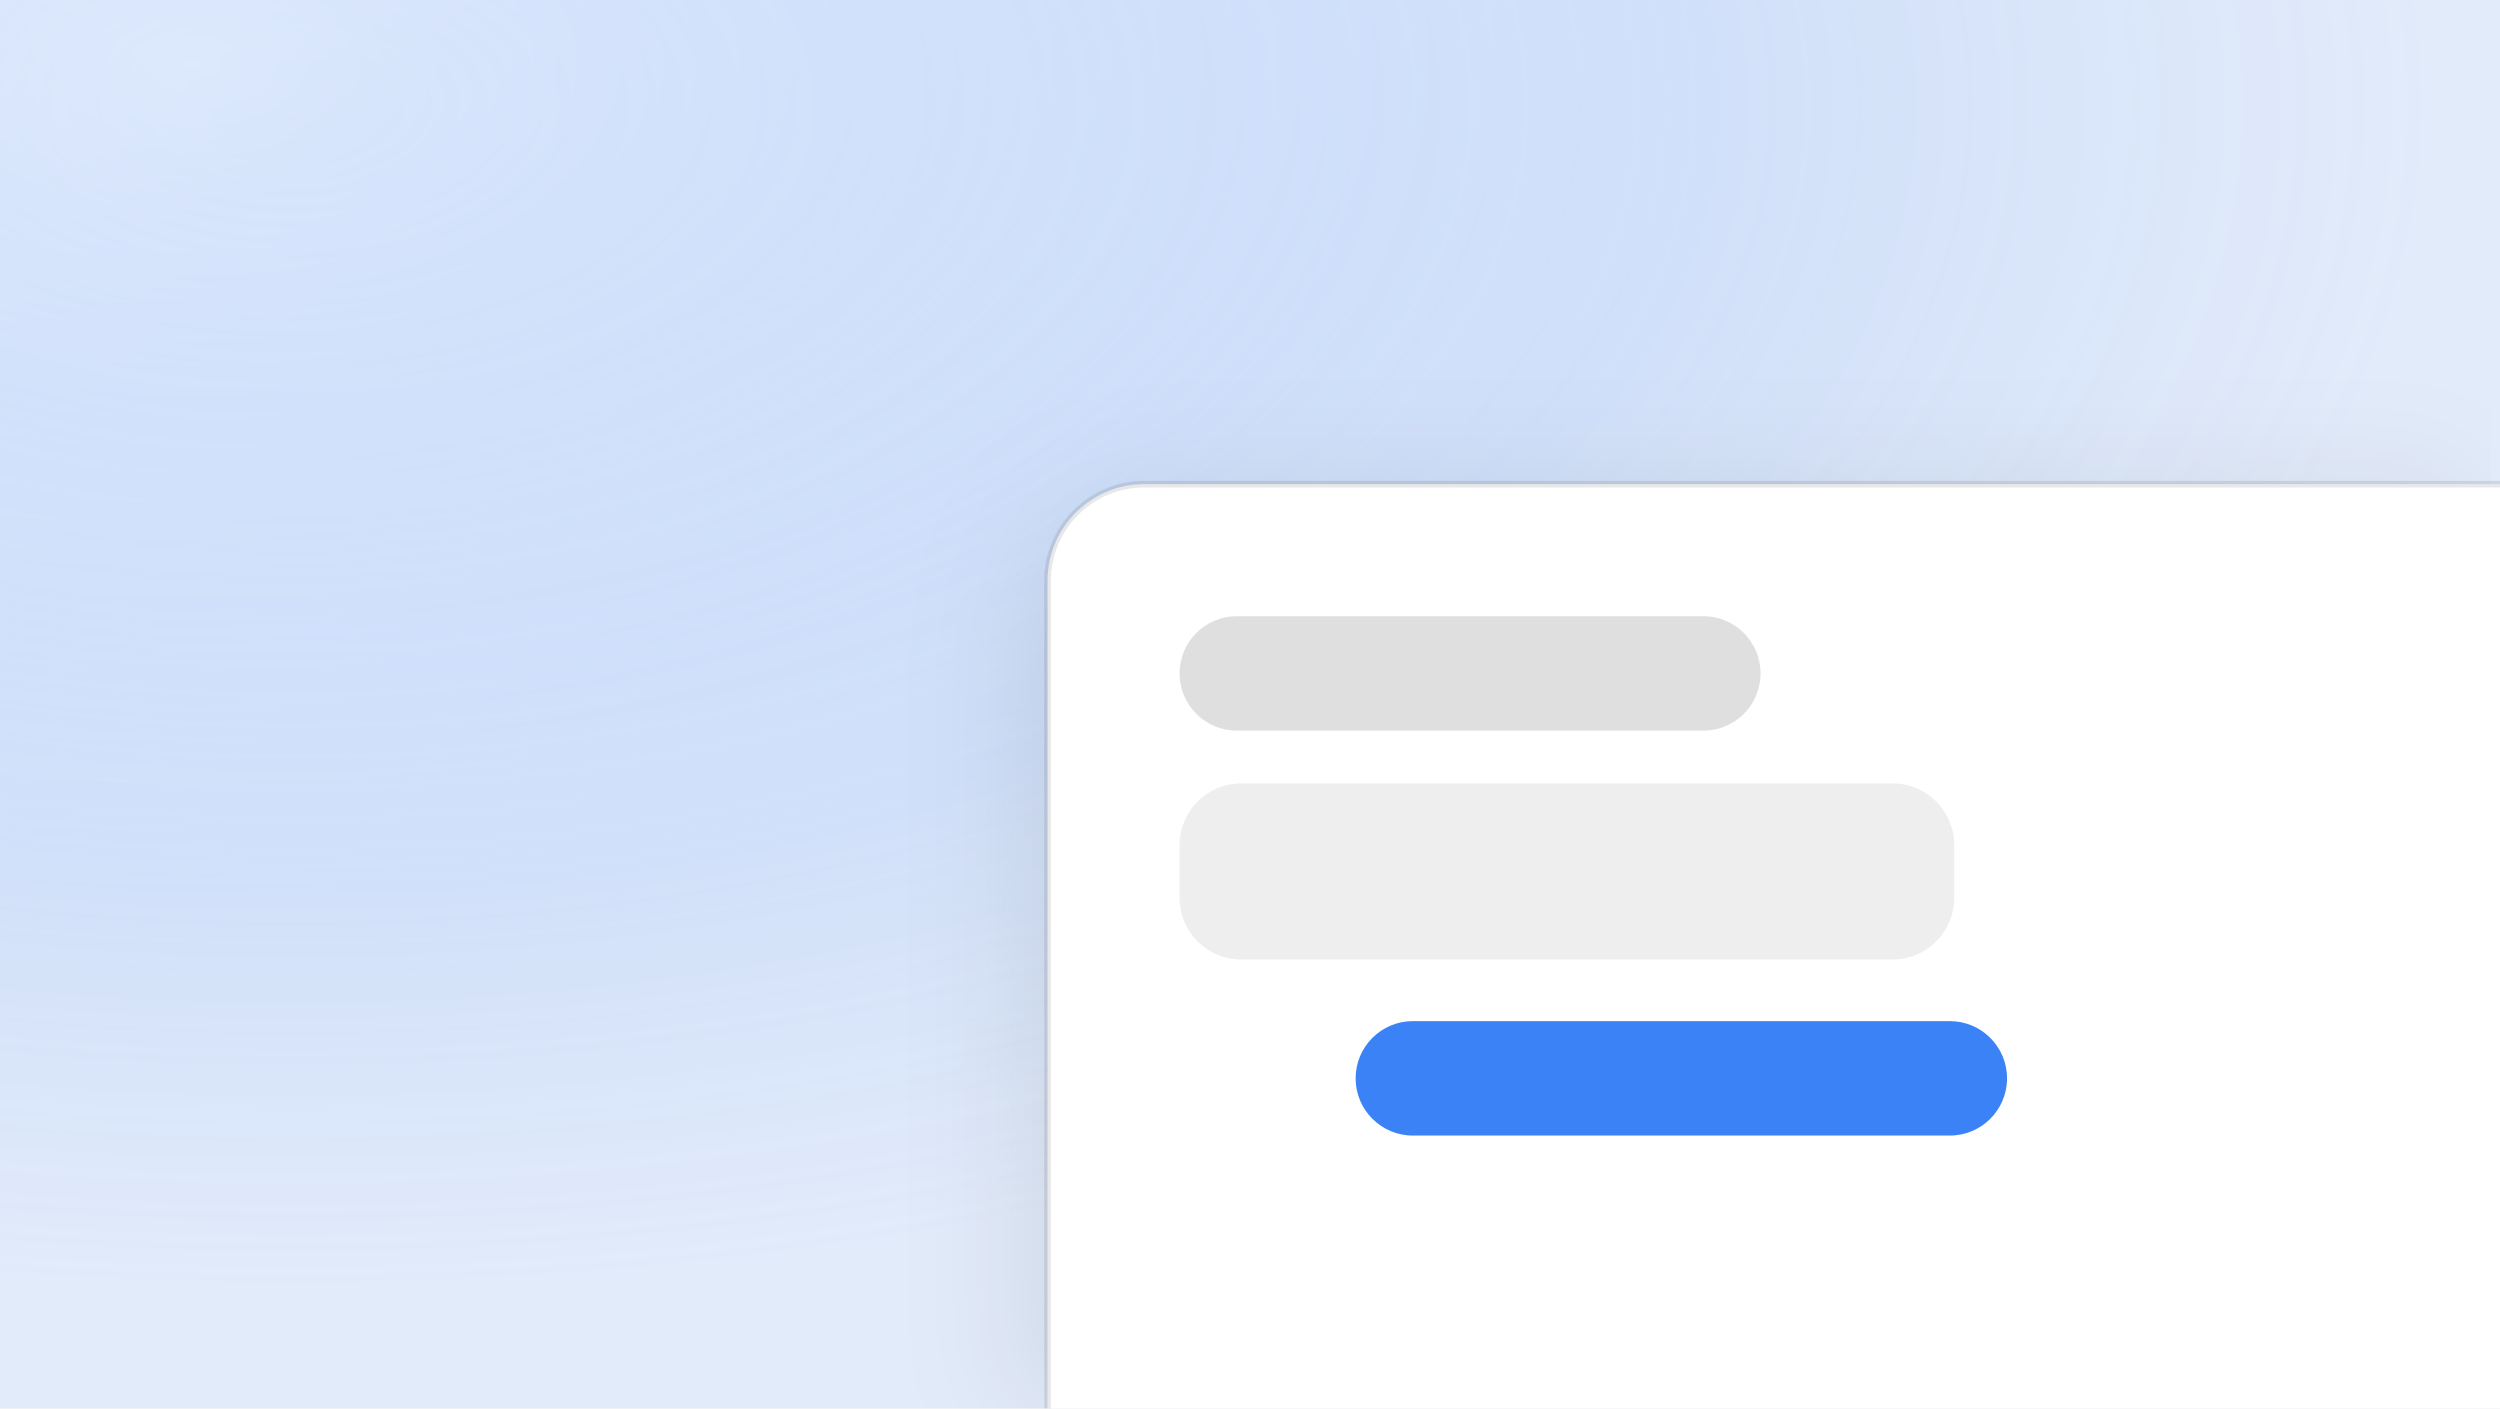
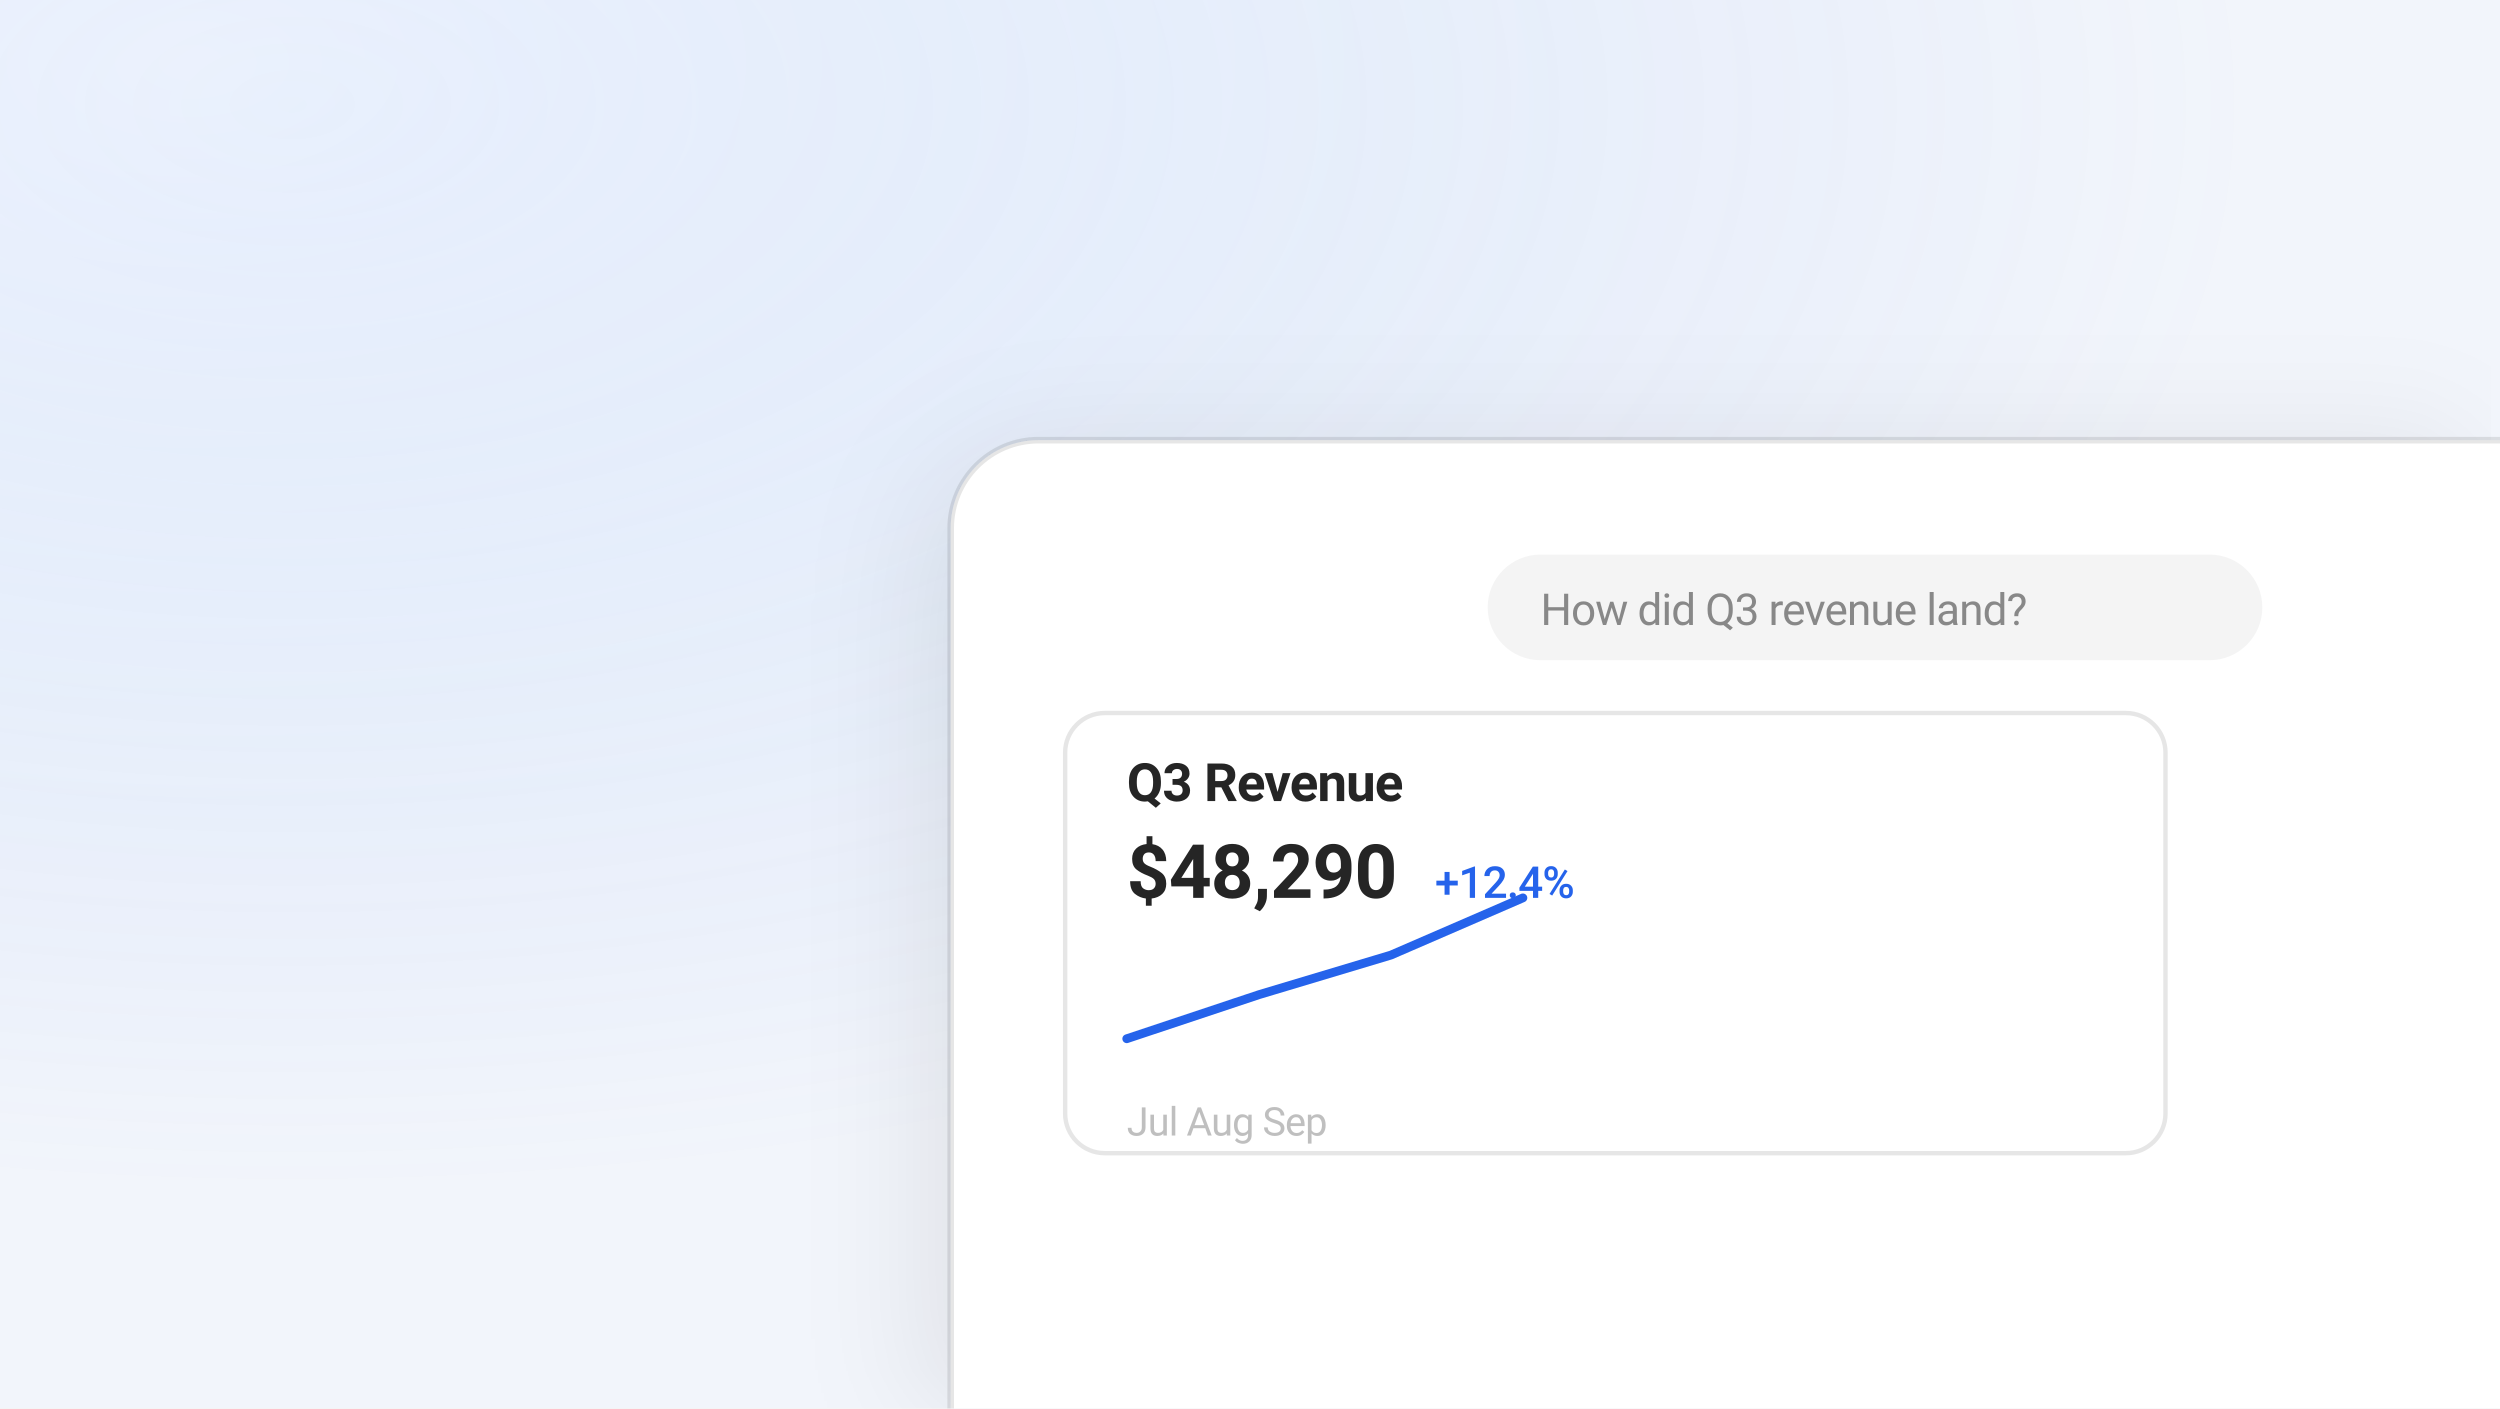
<svg xmlns="http://www.w3.org/2000/svg" width="568" height="320" viewBox="0 0 568 320">
  <defs>
-     <radialGradient id="bloom" cx="12%" cy="7%" r="85%">
-       <stop offset="0%" stop-color="#3b82f6" stop-opacity="0.3" />
+     <radialGradient id="bloom" cx="12%" cy="7%" r="78%">
+       <stop offset="0%" stop-color="#3b82f6" stop-opacity="0.16" />
      <stop offset="100%" stop-color="#3b82f6" stop-opacity="0" />
    </radialGradient>
-     <radialGradient id="lift" cx="8%" cy="4%" r="60%">
-       <stop offset="0%" stop-color="#ffffff" stop-opacity="0.55" />
+     <radialGradient id="lift" cx="8%" cy="4%" r="55%">
+       <stop offset="0%" stop-color="#ffffff" stop-opacity="0.5" />
      <stop offset="100%" stop-color="#ffffff" stop-opacity="0" />
    </radialGradient>
    <filter id="sh" x="-40%" y="-40%" width="200%" height="200%">
      <feDropShadow dx="-2" dy="6" stdDeviation="16" flood-color="#000" flood-opacity="0.1" />
    </filter>
    <clipPath id="frame">
      <rect x="0" y="0" width="568" height="320" />
    </clipPath>
  </defs>
  <g clip-path="url(#frame)">
-     <rect width="568" height="320" fill="#fafafa" />
-     <rect width="568" height="320" fill="#3b82f6" opacity="0.13" />
+     <rect width="568" height="320" fill="#fbfbfb" />
+     <rect width="568" height="320" fill="#3b82f6" opacity="0.05" />
    <rect width="568" height="320" fill="url(#bloom)" />
    <rect width="568" height="320" fill="url(#lift)" />
    <g filter="url(#sh)">
-       <rect x="238" y="110" width="420" height="300" rx="22" fill="#ffffff" stroke="rgba(9,9,9,0.09)" stroke-width="1.5" />
+       <rect x="216" y="100" width="442" height="310" rx="20" fill="#ffffff" stroke="rgba(9,9,9,0.10)" stroke-width="1.5" />
    </g>
-     <rect x="268" y="140" width="132" height="26" rx="13" fill="rgba(9,9,9,0.13)" />
-     <rect x="268" y="178" width="176" height="40" rx="14" fill="rgba(9,9,9,0.07)" />
-     <rect x="308" y="232" width="148" height="26" rx="13" fill="#3b82f6" />
+     <rect x="338" y="126" width="176" height="24" rx="12" fill="rgba(9,9,9,0.045)" />
+     <text x="350" y="142" font-family="-apple-system, BlinkMacSystemFont, 'Segoe UI', Roboto, ui-sans-serif, sans-serif" font-size="10" font-weight="400" fill="rgba(9,9,9,0.46)" text-anchor="start" letter-spacing="-0.2">How did Q3 revenue land?</text>
+     <rect x="242" y="162" width="250" height="100" rx="9" fill="none" stroke="rgba(9,9,9,0.10)" stroke-width="1" />
+     <text x="256" y="182" font-family="-apple-system, BlinkMacSystemFont, 'Segoe UI', Roboto, ui-sans-serif, sans-serif" font-size="12" font-weight="600" fill="rgba(9,9,9,0.88)" text-anchor="start" letter-spacing="-0.2">Q3 Revenue</text>
+     <text x="256" y="204" font-family="-apple-system, BlinkMacSystemFont, 'Segoe UI', Roboto, ui-sans-serif, sans-serif" font-size="17" font-weight="600" fill="rgba(9,9,9,0.88)" text-anchor="start" letter-spacing="-0.2">$48,290</text>
+     <text x="326" y="204" font-family="-apple-system, BlinkMacSystemFont, 'Segoe UI', Roboto, ui-sans-serif, sans-serif" font-size="10" font-weight="550" fill="#2563eb" text-anchor="start" letter-spacing="-0.2">+12.4%</text>
+     <polyline points=" 256,236 286,226 316,217 346,204" fill="none" stroke="#2563eb" stroke-width="2" stroke-linecap="round" stroke-linejoin="round" />
+     <text x="256" y="258" font-family="-apple-system, BlinkMacSystemFont, 'Segoe UI', Roboto, ui-sans-serif, sans-serif" font-size="9" font-weight="400" fill="rgba(9,9,9,0.26)" text-anchor="start" letter-spacing="-0.2">Jul        Aug        Sep</text>
  </g>
</svg>
